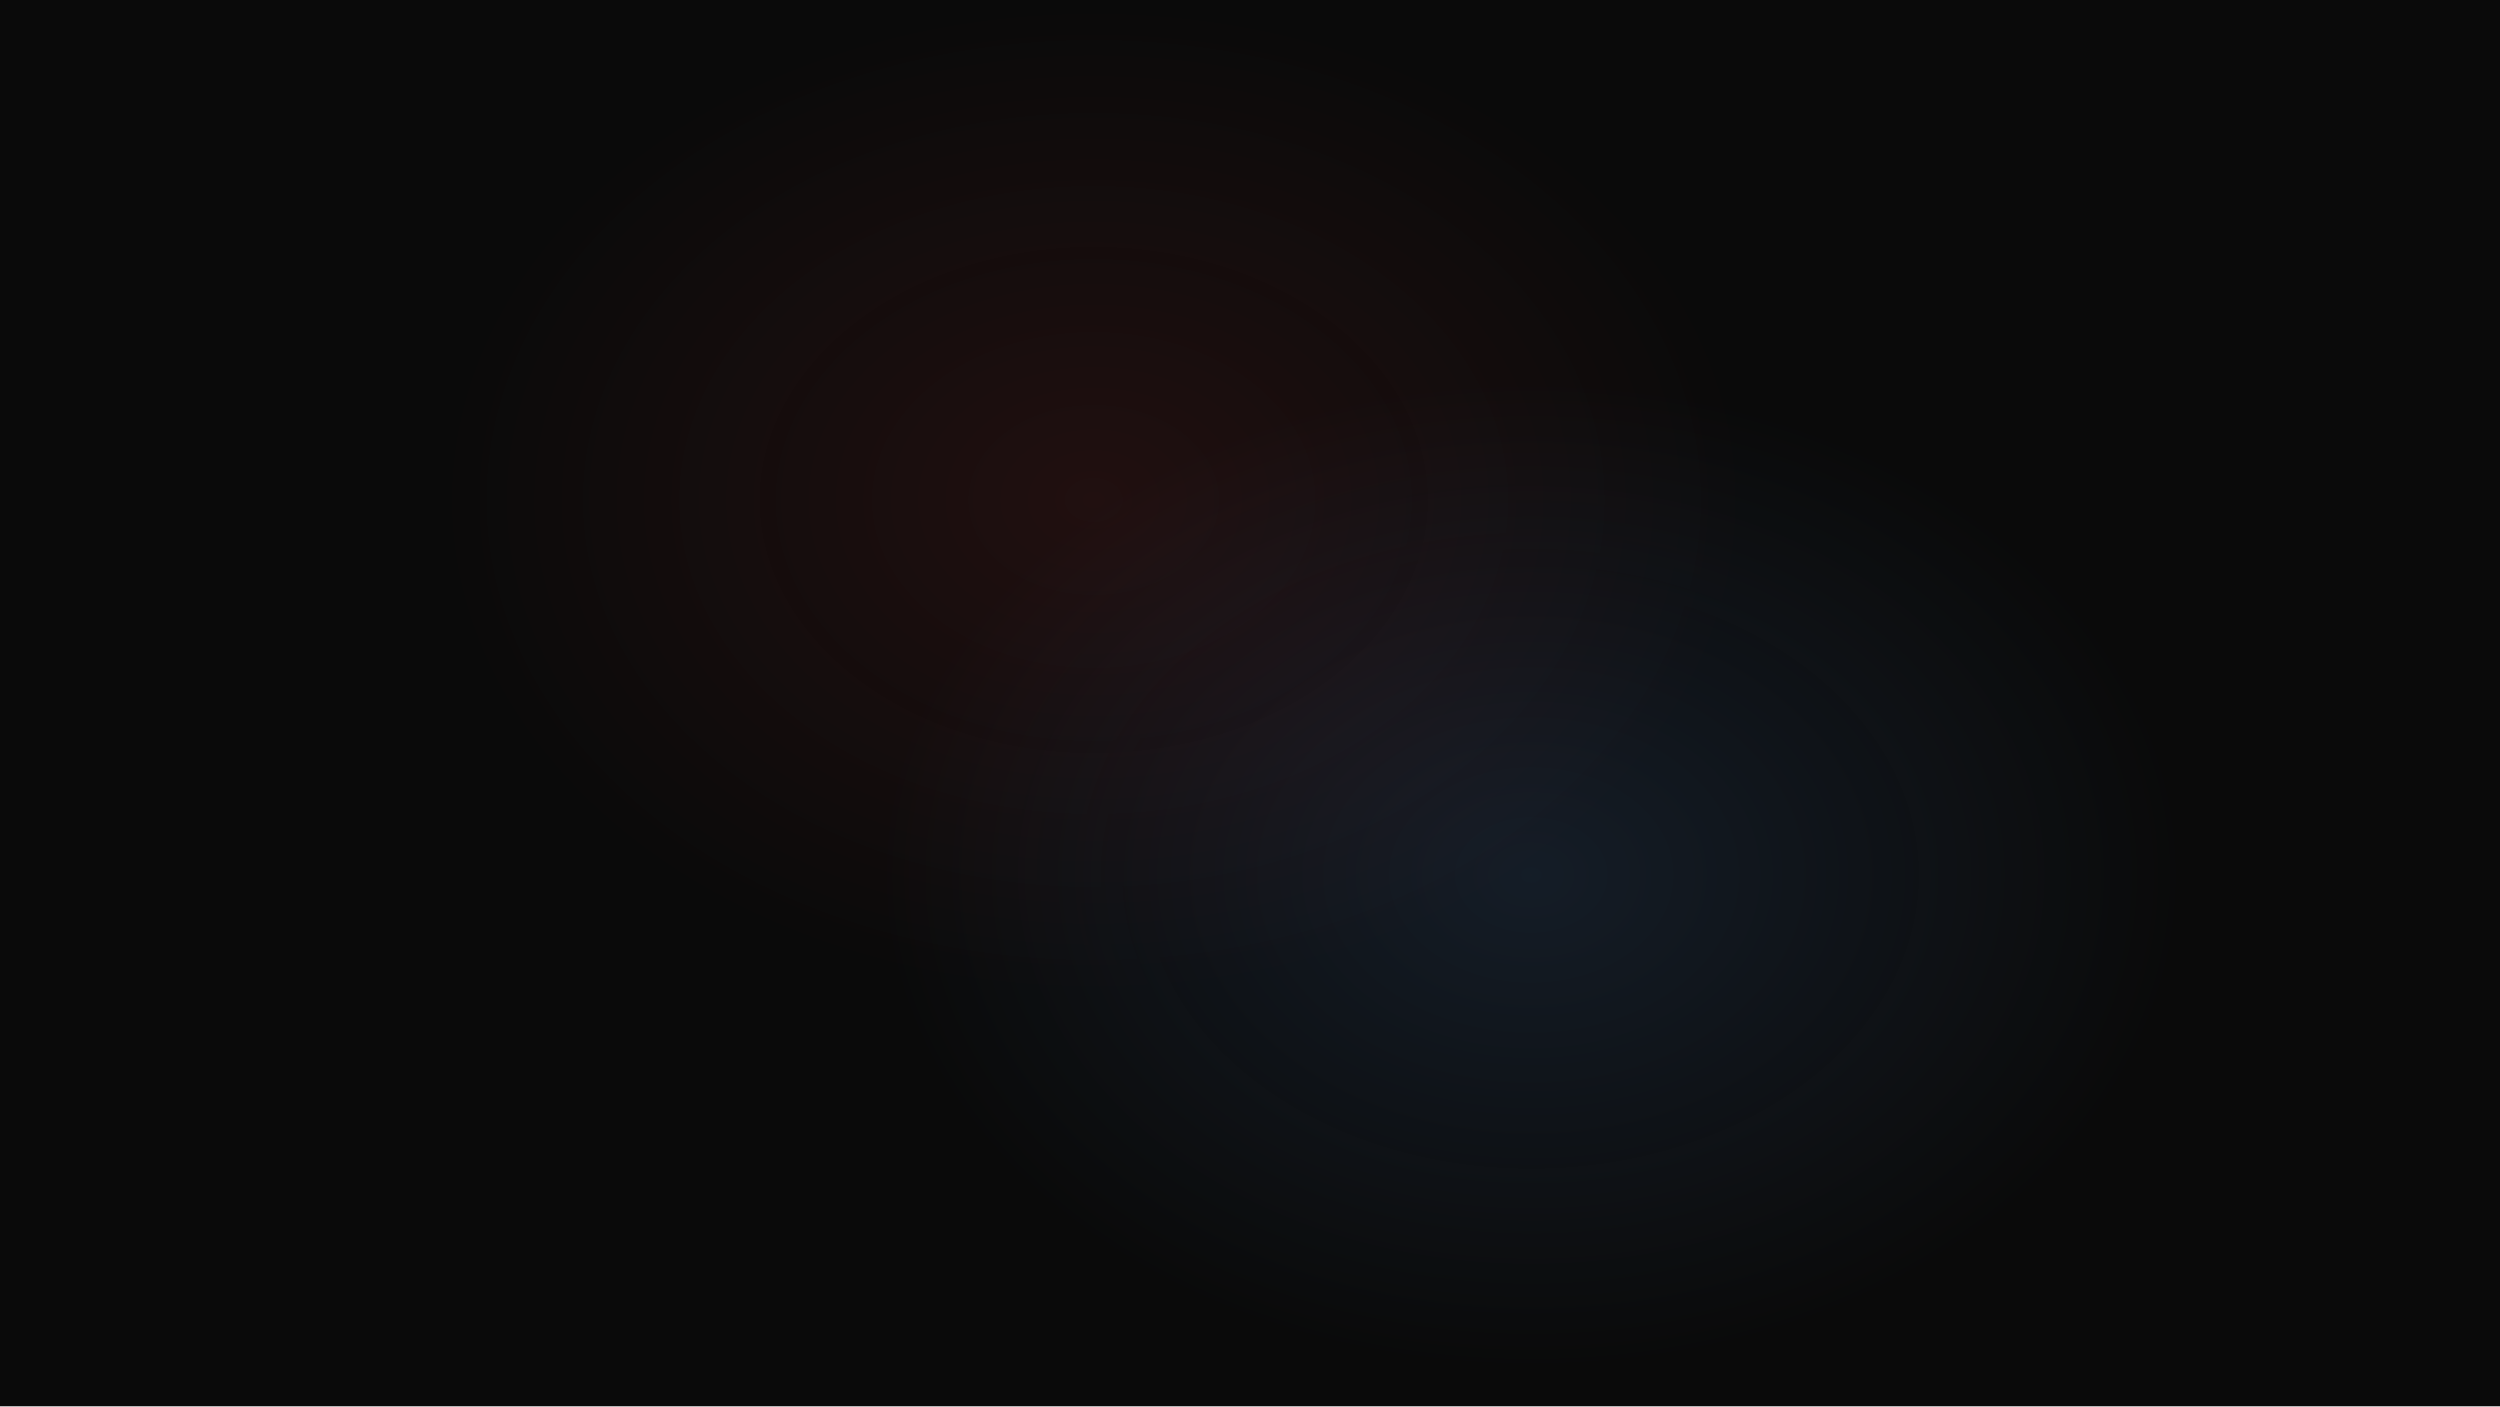
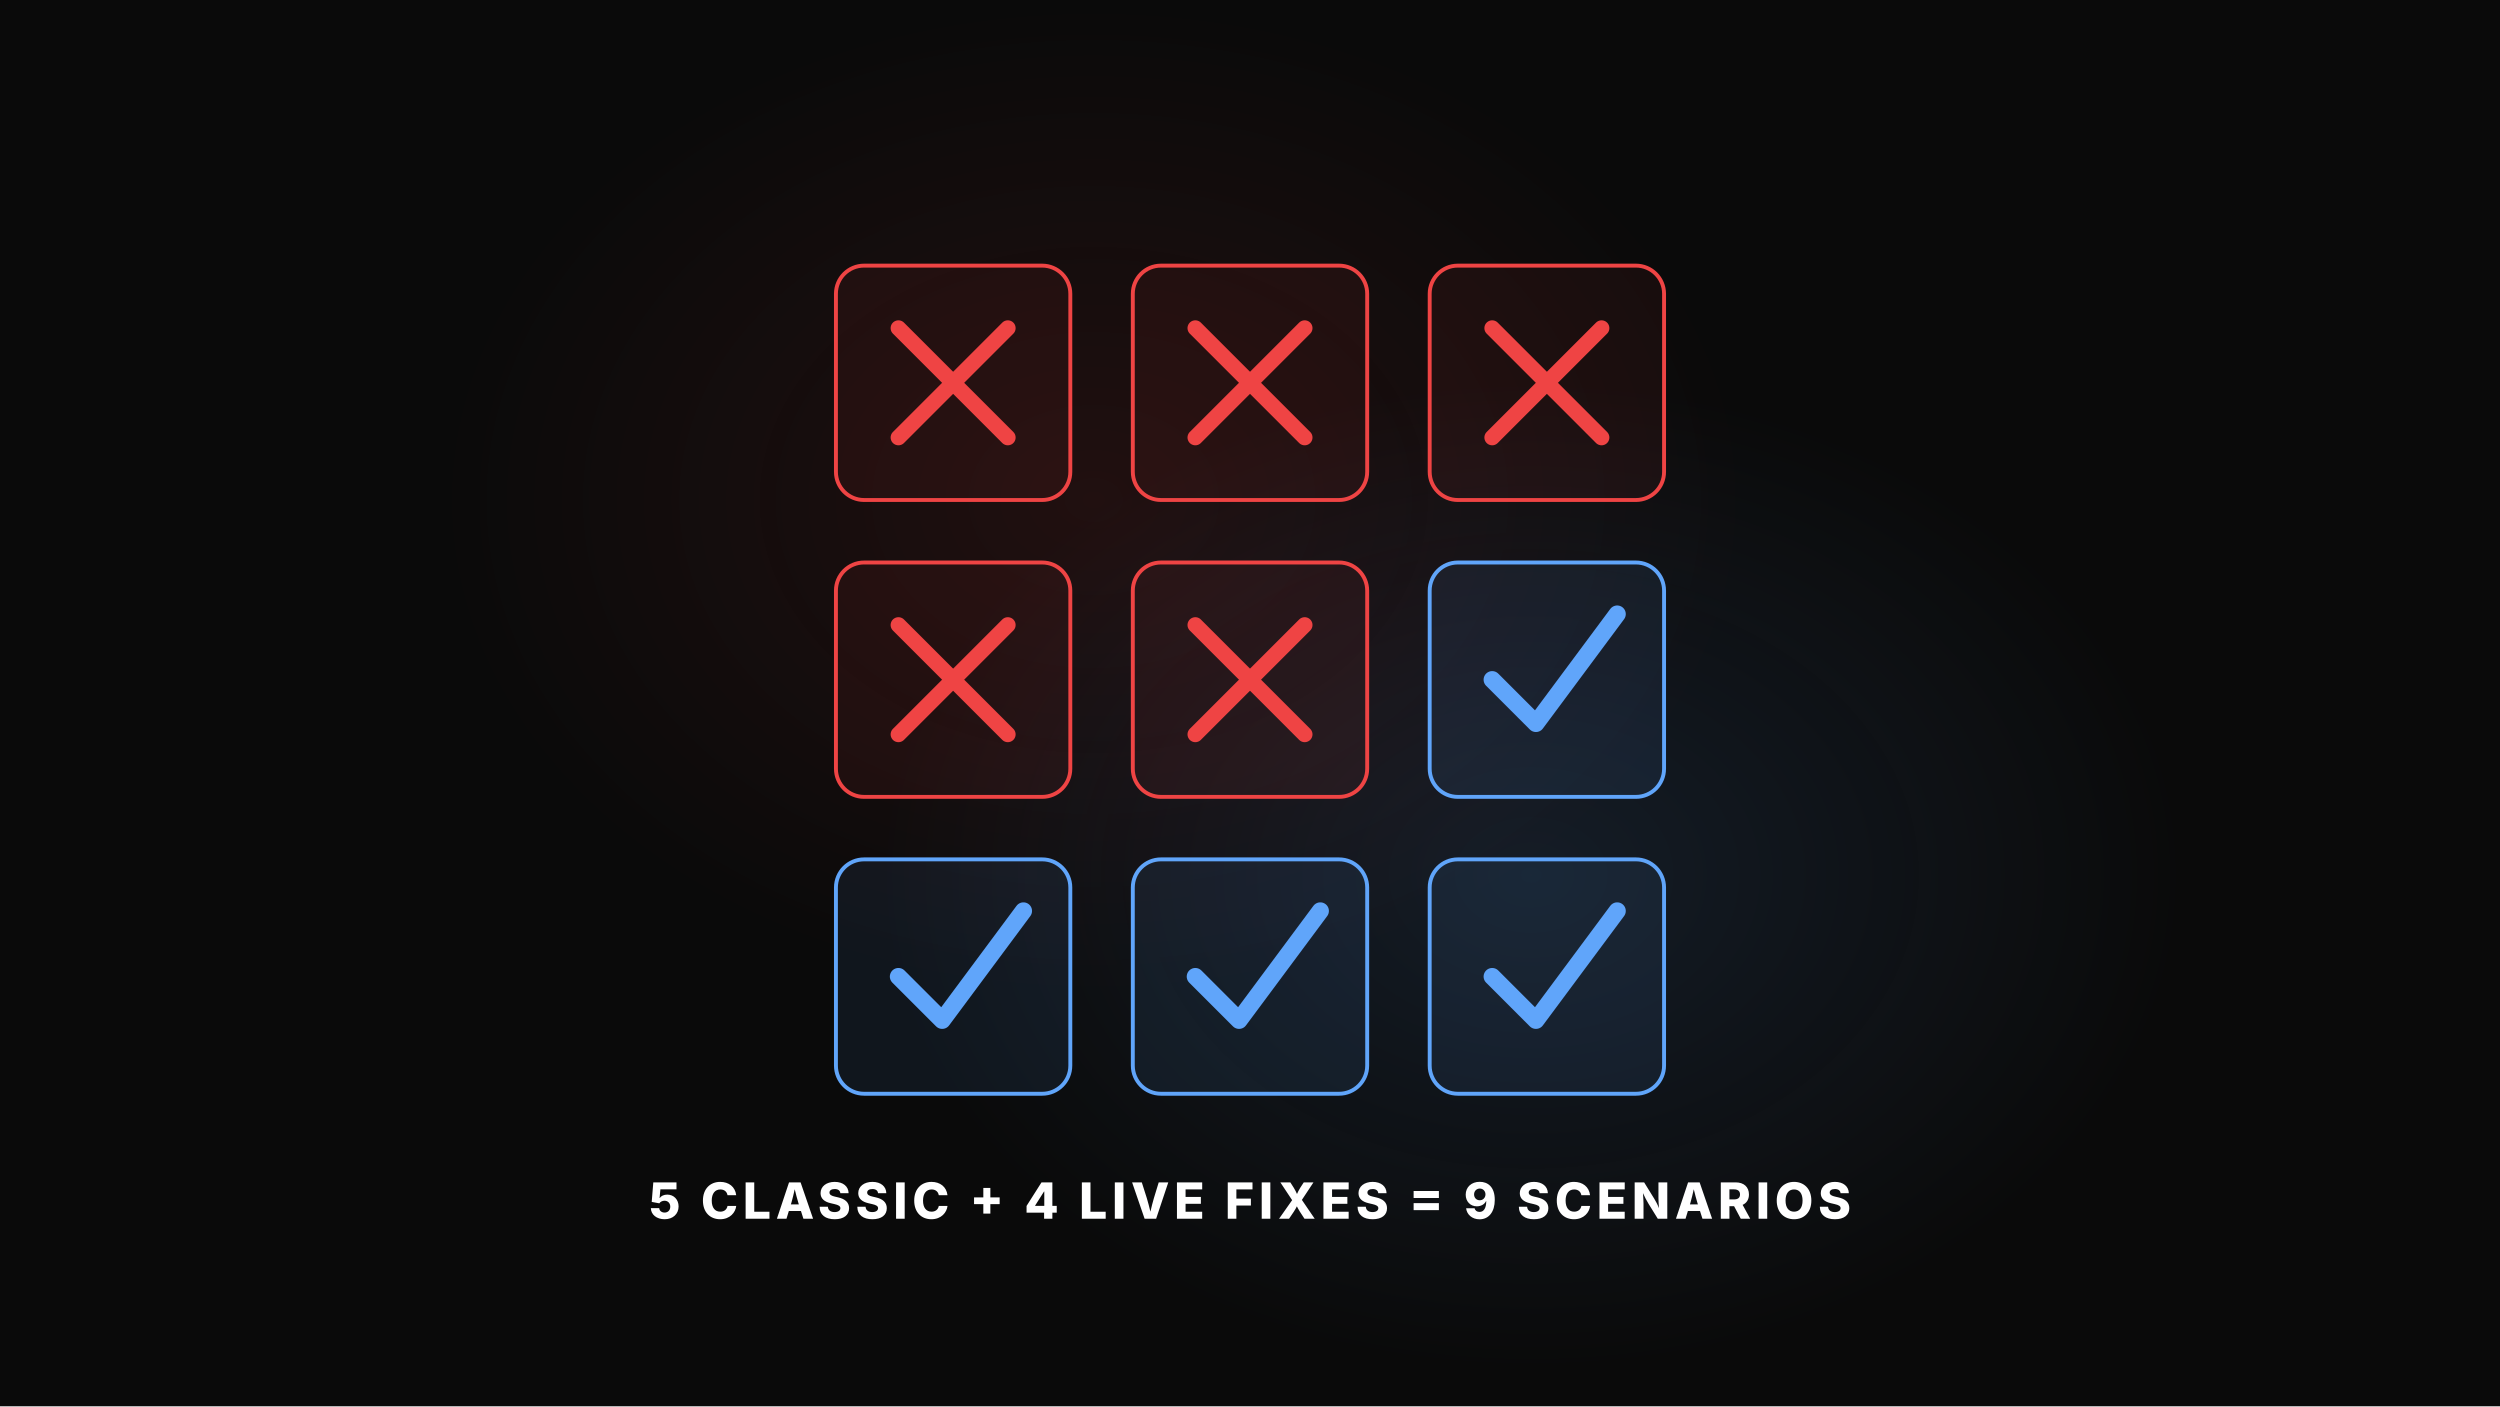
<svg xmlns="http://www.w3.org/2000/svg" viewBox="0 0 1600 900" role="img" aria-label="Nine troubleshooting scenarios">
  <style>
    .bg{fill:#0a0a0a}
    text{font-family:'Noto Sans TC','Helvetica Neue',Inter,sans-serif}
    .ttl{fill:#fff;font-weight:800}
    .sub{fill:rgba(255,255,255,.5)}
    .lbl{fill:rgba(255,255,255,.82)}
    .muted{fill:rgba(255,255,255,.45)}
-     .up{opacity:0;animation:up .7s cubic-bezier(.16,1,.3,1) forwards}
-     .fade{opacity:0;animation:fade .8s ease forwards}
-     .pop{transform-box:fill-box;transform-origin:center;opacity:0;animation:pop .6s cubic-bezier(.16,1,.3,1) forwards}
-     .draw{stroke-dasharray:2400;stroke-dashoffset:2400;animation:draw 1.8s ease forwards}
+ .up,.fade,.pop{opacity:1}
+     .draw{stroke-dasharray:none;stroke-dashoffset:0}
    .pulse{animation:pulse 3.6s ease-in-out infinite}
-     @keyframes fade{to{opacity:1}}
-     @keyframes up{from{opacity:0;transform:translateY(18px)}to{opacity:1;transform:translateY(0)}}
-     @keyframes pop{0%{opacity:0;transform:scale(.5)}60%{opacity:1;transform:scale(1.12)}100%{opacity:1;transform:scale(1)}}
-     @keyframes draw{to{stroke-dashoffset:0}}
    @keyframes pulse{0%,100%{opacity:.5}50%{opacity:1}}
  </style>
  <rect class="bg" width="1600" height="900" />
  <defs>
    <radialGradient id="glowR" cx="50%" cy="50%" r="50%">
      <stop offset="0%" stop-color="#ef4444" stop-opacity=".10" />
      <stop offset="100%" stop-color="#ef4444" stop-opacity="0" />
    </radialGradient>
    <radialGradient id="glowB" cx="50%" cy="50%" r="50%">
      <stop offset="0%" stop-color="#60a5fa" stop-opacity=".12" />
      <stop offset="100%" stop-color="#60a5fa" stop-opacity="0" />
    </radialGradient>
  </defs>
  <ellipse cx="700" cy="320" rx="420" ry="320" fill="url(#glowR)" class="pulse" />
  <ellipse cx="980" cy="560" rx="420" ry="320" fill="url(#glowB)" class="pulse" style="animation-delay:1.8s" />
  <g transform="translate(535 170)">
    <g class="pop" style="animation-delay:.05s">
      <rect x="0" y="0" width="150" height="150" rx="18" fill="rgba(239,68,68,.06)" stroke="#ef4444" stroke-width="2.5" />
      <g stroke="#ef4444" stroke-width="10" stroke-linecap="round">
        <line x1="40" y1="40" x2="110" y2="110" />
        <line x1="110" y1="40" x2="40" y2="110" />
      </g>
    </g>
    <g class="pop" style="animation-delay:.15s">
      <rect x="190" y="0" width="150" height="150" rx="18" fill="rgba(239,68,68,.06)" stroke="#ef4444" stroke-width="2.5" />
      <g stroke="#ef4444" stroke-width="10" stroke-linecap="round">
        <line x1="230" y1="40" x2="300" y2="110" />
        <line x1="300" y1="40" x2="230" y2="110" />
      </g>
    </g>
    <g class="pop" style="animation-delay:.25s">
      <rect x="380" y="0" width="150" height="150" rx="18" fill="rgba(239,68,68,.06)" stroke="#ef4444" stroke-width="2.5" />
      <g stroke="#ef4444" stroke-width="10" stroke-linecap="round">
        <line x1="420" y1="40" x2="490" y2="110" />
        <line x1="490" y1="40" x2="420" y2="110" />
      </g>
    </g>
    <g class="pop" style="animation-delay:.35s">
      <rect x="0" y="190" width="150" height="150" rx="18" fill="rgba(239,68,68,.06)" stroke="#ef4444" stroke-width="2.5" />
      <g stroke="#ef4444" stroke-width="10" stroke-linecap="round">
        <line x1="40" y1="230" x2="110" y2="300" />
        <line x1="110" y1="230" x2="40" y2="300" />
      </g>
    </g>
    <g class="pop" style="animation-delay:.45s">
      <rect x="190" y="190" width="150" height="150" rx="18" fill="rgba(239,68,68,.06)" stroke="#ef4444" stroke-width="2.5" />
      <g stroke="#ef4444" stroke-width="10" stroke-linecap="round">
        <line x1="230" y1="230" x2="300" y2="300" />
        <line x1="300" y1="230" x2="230" y2="300" />
      </g>
    </g>
    <g class="pop" style="animation-delay:.55s">
      <rect x="380" y="190" width="150" height="150" rx="18" fill="rgba(96,165,250,.08)" stroke="#60a5fa" stroke-width="2.5" />
      <path d="M420 265 l28 28 l52 -70" fill="none" stroke="#60a5fa" stroke-width="11" stroke-linecap="round" stroke-linejoin="round" />
    </g>
    <g class="pop" style="animation-delay:.65s">
      <rect x="0" y="380" width="150" height="150" rx="18" fill="rgba(96,165,250,.08)" stroke="#60a5fa" stroke-width="2.5" />
      <path d="M40 455 l28 28 l52 -70" fill="none" stroke="#60a5fa" stroke-width="11" stroke-linecap="round" stroke-linejoin="round" />
    </g>
    <g class="pop" style="animation-delay:.75s">
      <rect x="190" y="380" width="150" height="150" rx="18" fill="rgba(96,165,250,.08)" stroke="#60a5fa" stroke-width="2.5" />
      <path d="M230 455 l28 28 l52 -70" fill="none" stroke="#60a5fa" stroke-width="11" stroke-linecap="round" stroke-linejoin="round" />
    </g>
    <g class="pop" style="animation-delay:.85s">
      <rect x="380" y="380" width="150" height="150" rx="18" fill="rgba(96,165,250,.08)" stroke="#60a5fa" stroke-width="2.5" />
      <path d="M420 455 l28 28 l52 -70" fill="none" stroke="#60a5fa" stroke-width="11" stroke-linecap="round" stroke-linejoin="round" />
    </g>
  </g>
  <text class="ttl up" x="800" y="780" font-size="32" text-anchor="middle" letter-spacing="3" style="animation-delay:1s">5 CLASSIC + 4 LIVE FIXES = 9 SCENARIOS</text>
</svg>
